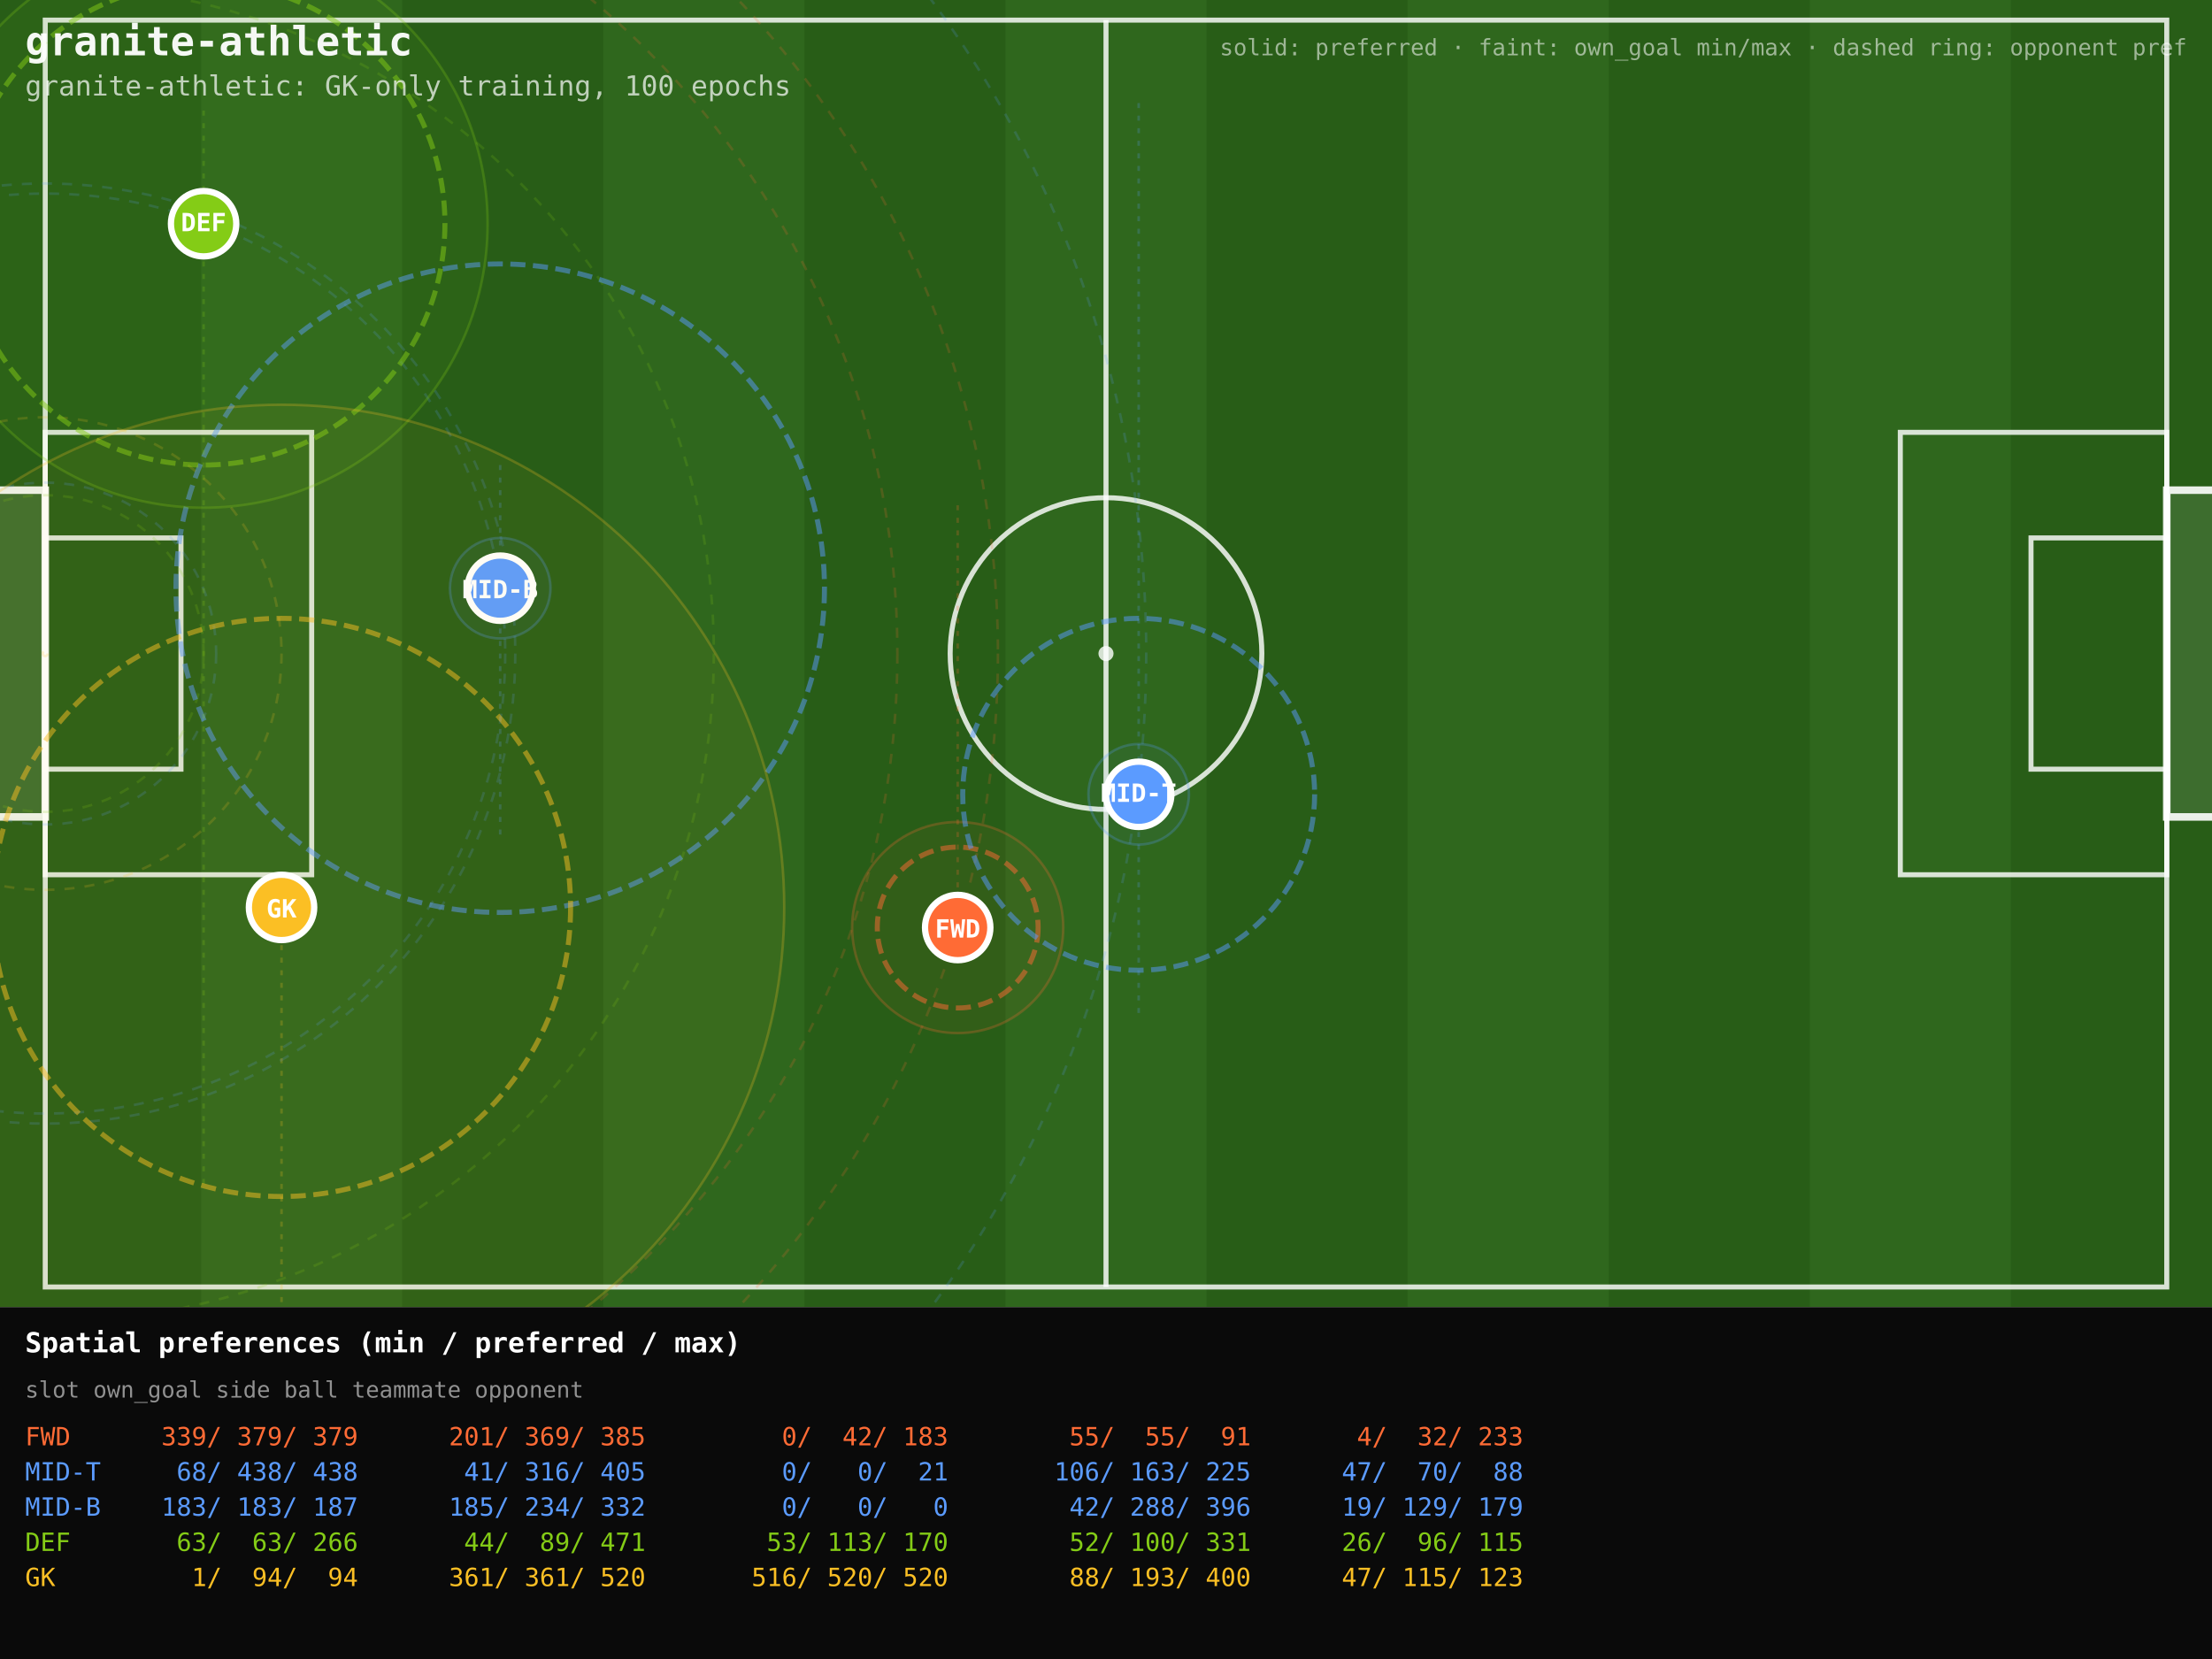
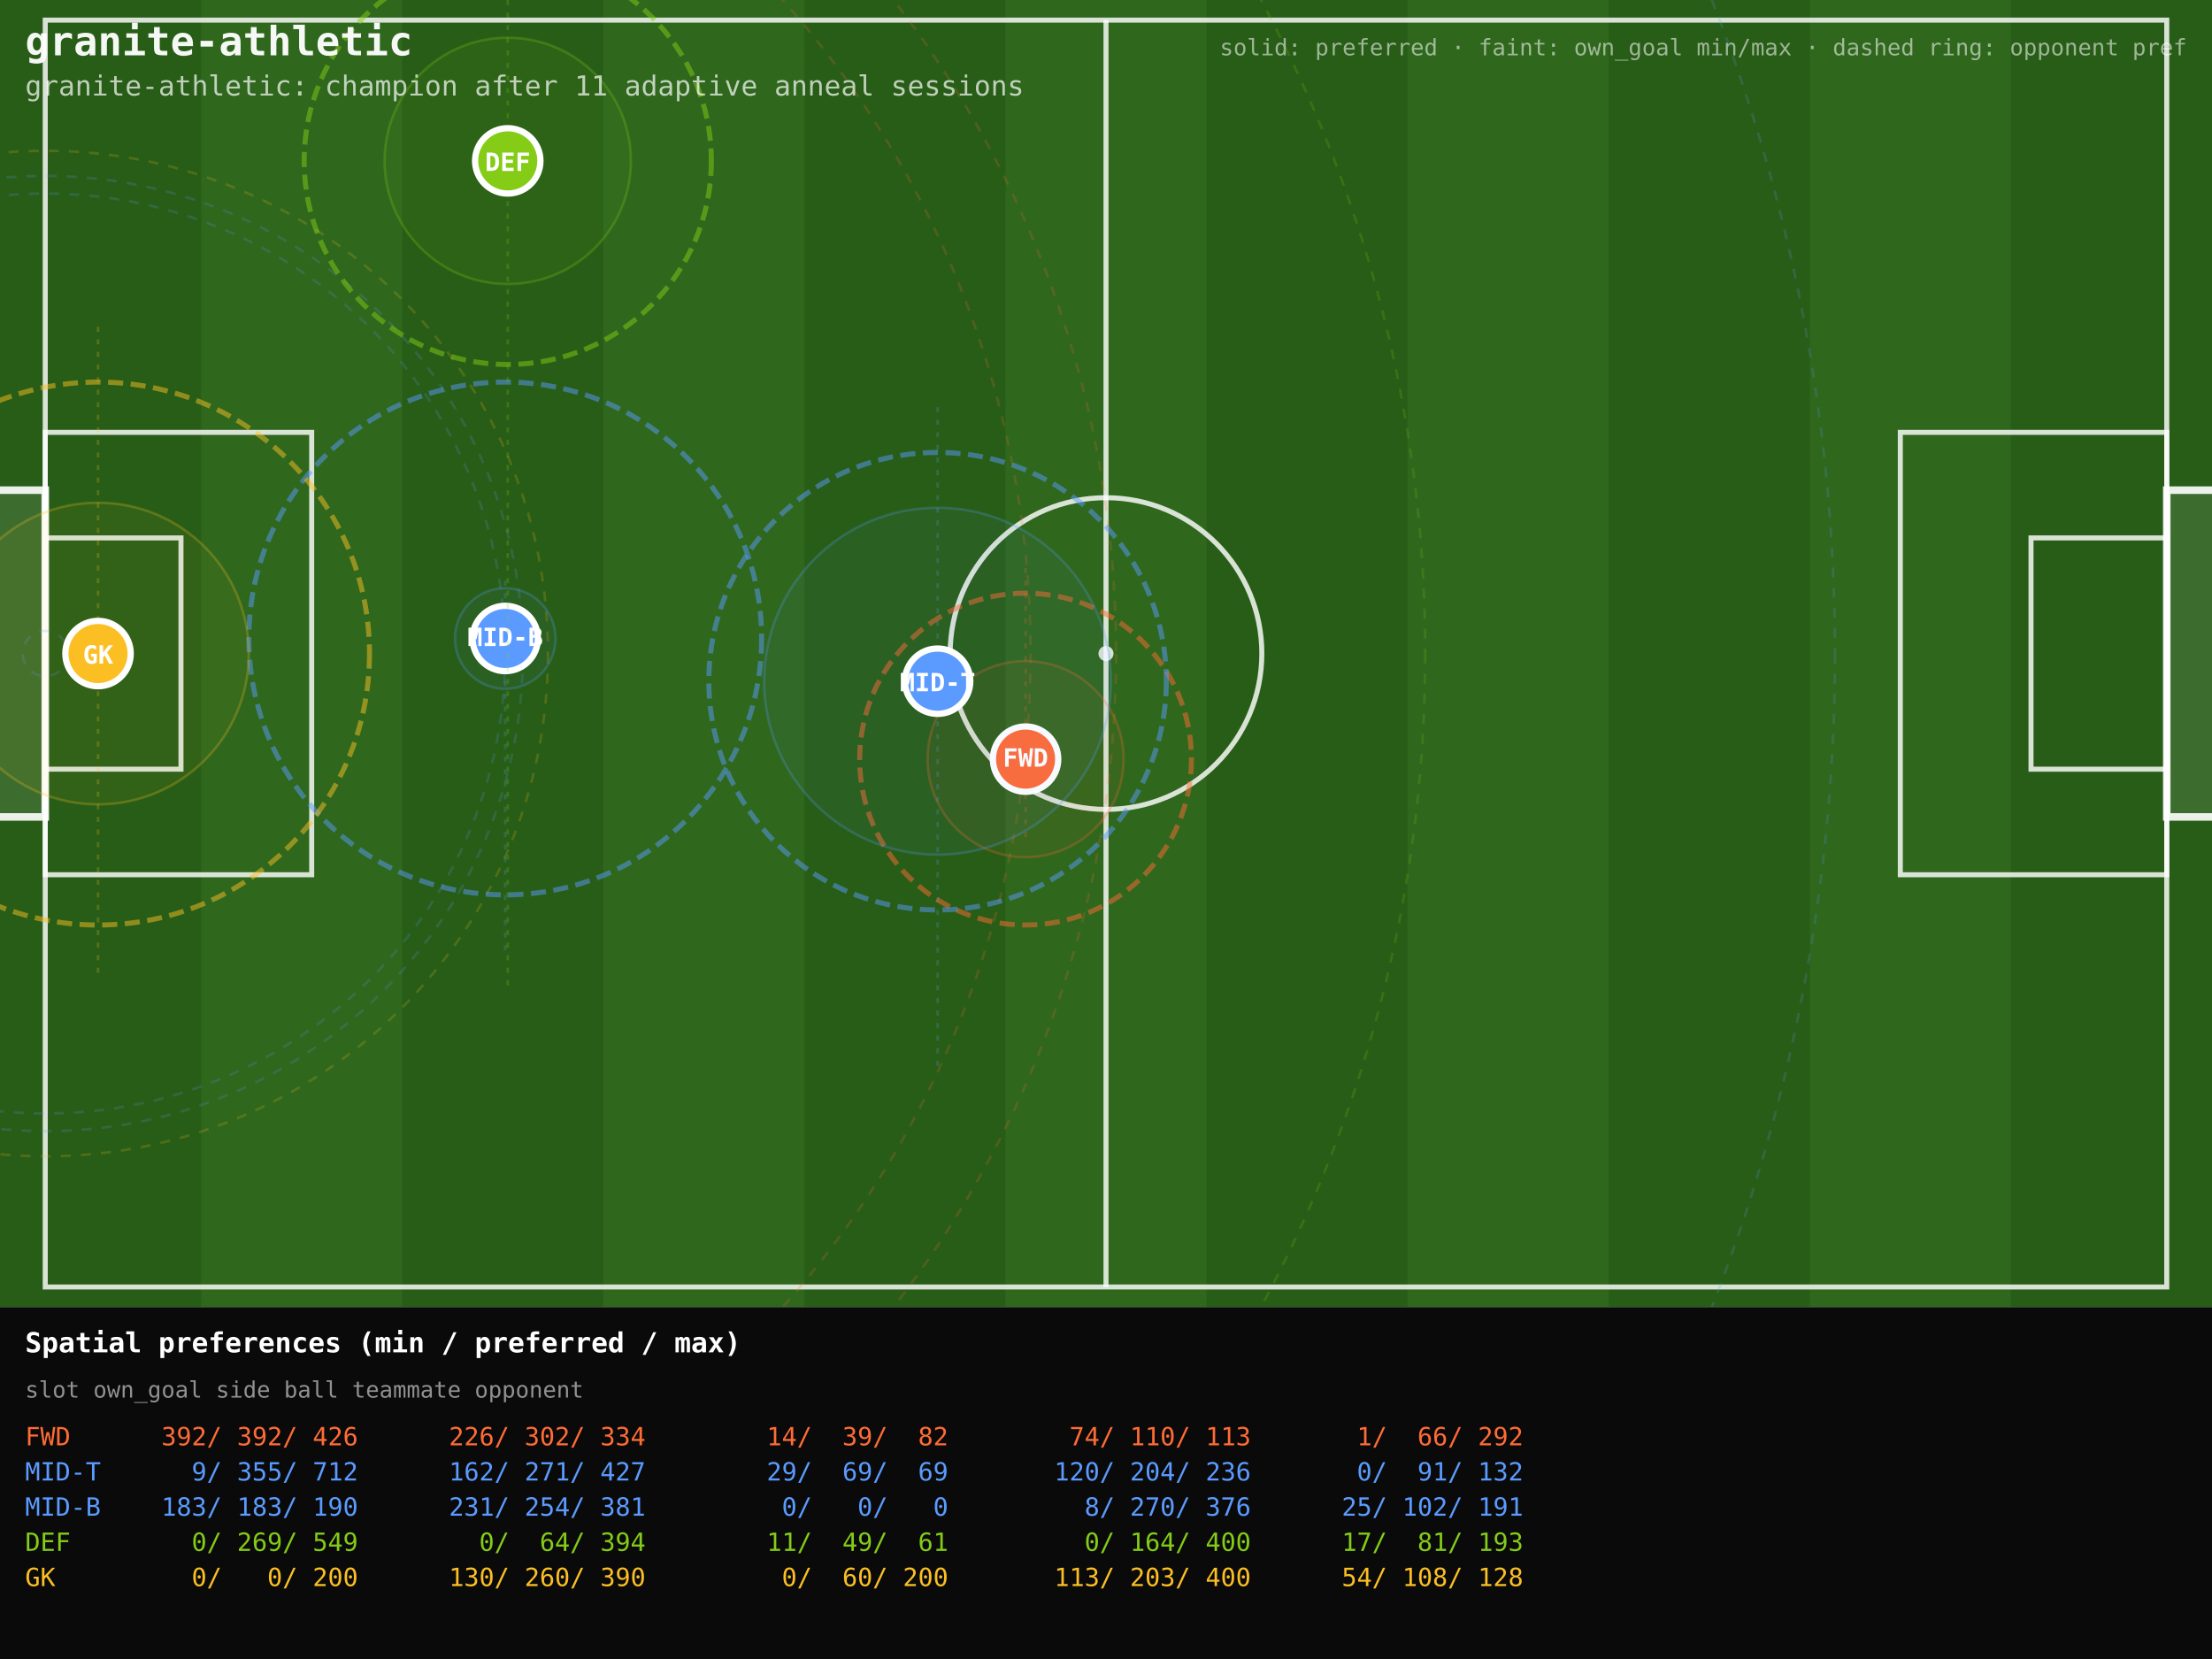
<svg xmlns="http://www.w3.org/2000/svg" viewBox="0 0 880 660" font-family="ui-monospace,Menlo,monospace">
  <rect width="880" height="520" fill="#2a6318" />
  <rect x="0" y="0" width="80" height="520" fill="black" fill-opacity="0.06" />
  <rect x="80" y="0" width="80" height="520" fill="white" fill-opacity="0.025" />
  <rect x="160" y="0" width="80" height="520" fill="black" fill-opacity="0.06" />
  <rect x="240" y="0" width="80" height="520" fill="white" fill-opacity="0.025" />
  <rect x="320" y="0" width="80" height="520" fill="black" fill-opacity="0.06" />
  <rect x="400" y="0" width="80" height="520" fill="white" fill-opacity="0.025" />
  <rect x="480" y="0" width="80" height="520" fill="black" fill-opacity="0.06" />
  <rect x="560" y="0" width="80" height="520" fill="white" fill-opacity="0.025" />
  <rect x="640" y="0" width="80" height="520" fill="black" fill-opacity="0.06" />
  <rect x="720" y="0" width="80" height="520" fill="white" fill-opacity="0.025" />
  <rect x="800" y="0" width="80" height="520" fill="black" fill-opacity="0.06" />
  <rect x="18" y="8" width="844" height="504" fill="none" stroke="rgba(255,255,255,0.82)" stroke-width="2" />
  <line x1="440" y1="8" x2="440" y2="512" stroke="rgba(255,255,255,0.82)" stroke-width="2" />
  <circle cx="440" cy="260" r="62" fill="none" stroke="rgba(255,255,255,0.82)" stroke-width="2" />
  <circle cx="440" cy="260" r="3" fill="rgba(255,255,255,0.8)" />
  <rect x="18" y="172" width="106" height="176" fill="none" stroke="rgba(255,255,255,0.82)" stroke-width="2" />
  <rect x="756" y="172" width="106" height="176" fill="none" stroke="rgba(255,255,255,0.82)" stroke-width="2" />
  <rect x="18" y="214" width="54" height="92" fill="none" stroke="rgba(255,255,255,0.82)" stroke-width="2" />
  <rect x="808" y="214" width="54" height="92" fill="none" stroke="rgba(255,255,255,0.82)" stroke-width="2" />
  <rect x="-8" y="195" width="26" height="130" fill="rgba(255,255,255,0.1)" stroke="rgba(255,255,255,0.9)" stroke-width="3" />
  <rect x="862" y="195" width="26" height="130" fill="rgba(255,255,255,0.1)" stroke="rgba(255,255,255,0.9)" stroke-width="3" />
-   <circle cx="18" cy="260" r="339" fill="none" stroke="#ff6b35" stroke-width="1" stroke-opacity="0.18" stroke-dasharray="4,4" />
-   <circle cx="18" cy="260" r="379" fill="none" stroke="#ff6b35" stroke-width="1" stroke-opacity="0.18" stroke-dasharray="4,4" />
-   <circle cx="18" cy="260" r="68" fill="none" stroke="#5b9bff" stroke-width="1" stroke-opacity="0.18" stroke-dasharray="4,4" />
-   <circle cx="18" cy="260" r="438" fill="none" stroke="#5b9bff" stroke-width="1" stroke-opacity="0.18" stroke-dasharray="4,4" />
+   <circle cx="18" cy="260" r="392" fill="none" stroke="#ff6b35" stroke-width="1" stroke-opacity="0.18" stroke-dasharray="4,4" />
+   <circle cx="18" cy="260" r="426" fill="none" stroke="#ff6b35" stroke-width="1" stroke-opacity="0.18" stroke-dasharray="4,4" />
+   <circle cx="18" cy="260" r="9" fill="none" stroke="#5b9bff" stroke-width="1" stroke-opacity="0.18" stroke-dasharray="4,4" />
+   <circle cx="18" cy="260" r="712" fill="none" stroke="#5b9bff" stroke-width="1" stroke-opacity="0.18" stroke-dasharray="4,4" />
  <circle cx="18" cy="260" r="183" fill="none" stroke="#5b9bff" stroke-width="1" stroke-opacity="0.18" stroke-dasharray="4,4" />
-   <circle cx="18" cy="260" r="187" fill="none" stroke="#5b9bff" stroke-width="1" stroke-opacity="0.18" stroke-dasharray="4,4" />
-   <circle cx="18" cy="260" r="63" fill="none" stroke="#84cc16" stroke-width="1" stroke-opacity="0.18" stroke-dasharray="4,4" />
-   <circle cx="18" cy="260" r="266" fill="none" stroke="#84cc16" stroke-width="1" stroke-opacity="0.18" stroke-dasharray="4,4" />
-   <circle cx="18" cy="260" r="1" fill="none" stroke="#fbbf24" stroke-width="1" stroke-opacity="0.18" stroke-dasharray="4,4" />
-   <circle cx="18" cy="260" r="94" fill="none" stroke="#fbbf24" stroke-width="1" stroke-opacity="0.18" stroke-dasharray="4,4" />
-   <line x1="381" y1="201" x2="381" y2="385" stroke="#ff6b35" stroke-width="1" stroke-opacity="0.22" stroke-dasharray="2,3" />
-   <circle cx="381" cy="369" r="42" fill="#ff6b35" fill-opacity="0.05" stroke="#ff6b35" stroke-width="1" stroke-opacity="0.25" />
-   <circle cx="381" cy="369" r="32" fill="none" stroke="#ff6b35" stroke-width="2" stroke-opacity="0.5" stroke-dasharray="6,3" />
-   <circle cx="381" cy="369" r="13" fill="#ff6b35" stroke="white" stroke-width="2.5" />
-   <text x="381" y="373" fill="white" font-size="10" font-weight="bold" text-anchor="middle">FWD</text>
-   <line x1="453" y1="41" x2="453" y2="405" stroke="#5b9bff" stroke-width="1" stroke-opacity="0.22" stroke-dasharray="2,3" />
-   <circle cx="453" cy="316" r="20" fill="#5b9bff" fill-opacity="0.05" stroke="#5b9bff" stroke-width="1" stroke-opacity="0.25" />
-   <circle cx="453" cy="316" r="70" fill="none" stroke="#5b9bff" stroke-width="2" stroke-opacity="0.5" stroke-dasharray="6,3" />
-   <circle cx="453" cy="316" r="13" fill="#5b9bff" stroke="white" stroke-width="2.5" />
-   <text x="453" y="319" fill="white" font-size="10" font-weight="bold" text-anchor="middle">MID-T</text>
-   <line x1="199" y1="185" x2="199" y2="332" stroke="#5b9bff" stroke-width="1" stroke-opacity="0.22" stroke-dasharray="2,3" />
-   <circle cx="199" cy="234" r="20" fill="#5b9bff" fill-opacity="0.05" stroke="#5b9bff" stroke-width="1" stroke-opacity="0.25" />
-   <circle cx="199" cy="234" r="129" fill="none" stroke="#5b9bff" stroke-width="2" stroke-opacity="0.5" stroke-dasharray="6,3" />
-   <circle cx="199" cy="234" r="13" fill="#5b9bff" stroke="white" stroke-width="2.5" />
-   <text x="199" y="238" fill="white" font-size="10" font-weight="bold" text-anchor="middle">MID-B</text>
-   <line x1="81" y1="44" x2="81" y2="471" stroke="#84cc16" stroke-width="1" stroke-opacity="0.22" stroke-dasharray="2,3" />
-   <circle cx="81" cy="89" r="113" fill="#84cc16" fill-opacity="0.05" stroke="#84cc16" stroke-width="1" stroke-opacity="0.25" />
-   <circle cx="81" cy="89" r="96" fill="none" stroke="#84cc16" stroke-width="2" stroke-opacity="0.5" stroke-dasharray="6,3" />
-   <circle cx="81" cy="89" r="13" fill="#84cc16" stroke="white" stroke-width="2.5" />
-   <text x="81" y="92" fill="white" font-size="10" font-weight="bold" text-anchor="middle">DEF</text>
-   <line x1="112" y1="361" x2="112" y2="520" stroke="#fbbf24" stroke-width="1" stroke-opacity="0.22" stroke-dasharray="2,3" />
-   <circle cx="112" cy="361" r="200" fill="#fbbf24" fill-opacity="0.05" stroke="#fbbf24" stroke-width="1" stroke-opacity="0.25" />
-   <circle cx="112" cy="361" r="115" fill="none" stroke="#fbbf24" stroke-width="2" stroke-opacity="0.5" stroke-dasharray="6,3" />
-   <circle cx="112" cy="361" r="13" fill="#fbbf24" stroke="white" stroke-width="2.5" />
-   <text x="112" y="365" fill="white" font-size="10" font-weight="bold" text-anchor="middle">GK</text>
+   <circle cx="18" cy="260" r="190" fill="none" stroke="#5b9bff" stroke-width="1" stroke-opacity="0.18" stroke-dasharray="4,4" />
+   <circle cx="18" cy="260" r="0" fill="none" stroke="#84cc16" stroke-width="1" stroke-opacity="0.18" stroke-dasharray="4,4" />
+   <circle cx="18" cy="260" r="549" fill="none" stroke="#84cc16" stroke-width="1" stroke-opacity="0.18" stroke-dasharray="4,4" />
+   <circle cx="18" cy="260" r="0" fill="none" stroke="#fbbf24" stroke-width="1" stroke-opacity="0.18" stroke-dasharray="4,4" />
+   <circle cx="18" cy="260" r="200" fill="none" stroke="#fbbf24" stroke-width="1" stroke-opacity="0.18" stroke-dasharray="4,4" />
+   <line x1="408" y1="226" x2="408" y2="334" stroke="#ff6b35" stroke-width="1" stroke-opacity="0.22" stroke-dasharray="2,3" />
+   <circle cx="408" cy="302" r="39" fill="#ff6b35" fill-opacity="0.05" stroke="#ff6b35" stroke-width="1" stroke-opacity="0.25" />
+   <circle cx="408" cy="302" r="66" fill="none" stroke="#ff6b35" stroke-width="2" stroke-opacity="0.5" stroke-dasharray="6,3" />
+   <circle cx="408" cy="302" r="13" fill="#ff6b35" stroke="white" stroke-width="2.5" />
+   <text x="408" y="305" fill="white" font-size="10" font-weight="bold" text-anchor="middle">FWD</text>
+   <line x1="373" y1="162" x2="373" y2="427" stroke="#5b9bff" stroke-width="1" stroke-opacity="0.22" stroke-dasharray="2,3" />
+   <circle cx="373" cy="271" r="69" fill="#5b9bff" fill-opacity="0.05" stroke="#5b9bff" stroke-width="1" stroke-opacity="0.25" />
+   <circle cx="373" cy="271" r="91" fill="none" stroke="#5b9bff" stroke-width="2" stroke-opacity="0.5" stroke-dasharray="6,3" />
+   <circle cx="373" cy="271" r="13" fill="#5b9bff" stroke="white" stroke-width="2.5" />
+   <text x="373" y="275" fill="white" font-size="10" font-weight="bold" text-anchor="middle">MID-T</text>
+   <line x1="201" y1="231" x2="201" y2="381" stroke="#5b9bff" stroke-width="1" stroke-opacity="0.22" stroke-dasharray="2,3" />
+   <circle cx="201" cy="254" r="20" fill="#5b9bff" fill-opacity="0.05" stroke="#5b9bff" stroke-width="1" stroke-opacity="0.25" />
+   <circle cx="201" cy="254" r="102" fill="none" stroke="#5b9bff" stroke-width="2" stroke-opacity="0.5" stroke-dasharray="6,3" />
+   <circle cx="201" cy="254" r="13" fill="#5b9bff" stroke="white" stroke-width="2.5" />
+   <text x="201" y="257" fill="white" font-size="10" font-weight="bold" text-anchor="middle">MID-B</text>
+   <line x1="202" y1="0" x2="202" y2="394" stroke="#84cc16" stroke-width="1" stroke-opacity="0.22" stroke-dasharray="2,3" />
+   <circle cx="202" cy="64" r="49" fill="#84cc16" fill-opacity="0.05" stroke="#84cc16" stroke-width="1" stroke-opacity="0.25" />
+   <circle cx="202" cy="64" r="81" fill="none" stroke="#84cc16" stroke-width="2" stroke-opacity="0.5" stroke-dasharray="6,3" />
+   <circle cx="202" cy="64" r="13" fill="#84cc16" stroke="white" stroke-width="2.5" />
+   <text x="202" y="68" fill="white" font-size="10" font-weight="bold" text-anchor="middle">DEF</text>
+   <line x1="39" y1="130" x2="39" y2="390" stroke="#fbbf24" stroke-width="1" stroke-opacity="0.22" stroke-dasharray="2,3" />
+   <circle cx="39" cy="260" r="60" fill="#fbbf24" fill-opacity="0.05" stroke="#fbbf24" stroke-width="1" stroke-opacity="0.25" />
+   <circle cx="39" cy="260" r="108" fill="none" stroke="#fbbf24" stroke-width="2" stroke-opacity="0.5" stroke-dasharray="6,3" />
+   <circle cx="39" cy="260" r="13" fill="#fbbf24" stroke="white" stroke-width="2.5" />
+   <text x="39" y="264" fill="white" font-size="10" font-weight="bold" text-anchor="middle">GK</text>
  <text x="10" y="22" fill="rgba(255,255,255,0.95)" font-size="16" font-weight="bold">granite-athletic</text>
-   <text x="10" y="38" fill="rgba(255,255,255,0.7)" font-size="11">granite-athletic: GK-only training, 100 epochs</text>
+   <text x="10" y="38" fill="rgba(255,255,255,0.7)" font-size="11">granite-athletic: champion after 11 adaptive anneal sessions</text>
  <text x="870" y="22" fill="rgba(255,255,255,0.55)" font-size="9" text-anchor="end">solid: preferred · faint: own_goal min/max · dashed ring: opponent pref</text>
  <rect y="520" width="880" height="140" fill="#0a0a0a" />
  <text x="10" y="538" fill="white" font-size="11" font-weight="bold">Spatial preferences (min / preferred / max)</text>
  <text x="10" y="556" fill="rgba(255,255,255,0.55)" font-size="9">slot     own_goal              side                 ball                 teammate           opponent</text>
-   <text x="10" y="575" fill="#ff6b35" font-size="10" xml:space="preserve">FWD      339/ 379/ 379      201/ 369/ 385         0/  42/ 183        55/  55/  91       4/  32/ 233</text>
-   <text x="10" y="589" fill="#5b9bff" font-size="10" xml:space="preserve">MID-T     68/ 438/ 438       41/ 316/ 405         0/   0/  21       106/ 163/ 225      47/  70/  88</text>
-   <text x="10" y="603" fill="#5b9bff" font-size="10" xml:space="preserve">MID-B    183/ 183/ 187      185/ 234/ 332         0/   0/   0        42/ 288/ 396      19/ 129/ 179</text>
-   <text x="10" y="617" fill="#84cc16" font-size="10" xml:space="preserve">DEF       63/  63/ 266       44/  89/ 471        53/ 113/ 170        52/ 100/ 331      26/  96/ 115</text>
-   <text x="10" y="631" fill="#fbbf24" font-size="10" xml:space="preserve">GK         1/  94/  94      361/ 361/ 520       516/ 520/ 520        88/ 193/ 400      47/ 115/ 123</text>
+   <text x="10" y="575" fill="#ff6b35" font-size="10" xml:space="preserve">FWD      392/ 392/ 426      226/ 302/ 334        14/  39/  82        74/ 110/ 113       1/  66/ 292</text>
+   <text x="10" y="589" fill="#5b9bff" font-size="10" xml:space="preserve">MID-T      9/ 355/ 712      162/ 271/ 427        29/  69/  69       120/ 204/ 236       0/  91/ 132</text>
+   <text x="10" y="603" fill="#5b9bff" font-size="10" xml:space="preserve">MID-B    183/ 183/ 190      231/ 254/ 381         0/   0/   0         8/ 270/ 376      25/ 102/ 191</text>
+   <text x="10" y="617" fill="#84cc16" font-size="10" xml:space="preserve">DEF        0/ 269/ 549        0/  64/ 394        11/  49/  61         0/ 164/ 400      17/  81/ 193</text>
+   <text x="10" y="631" fill="#fbbf24" font-size="10" xml:space="preserve">GK         0/   0/ 200      130/ 260/ 390         0/  60/ 200       113/ 203/ 400      54/ 108/ 128</text>
</svg>
